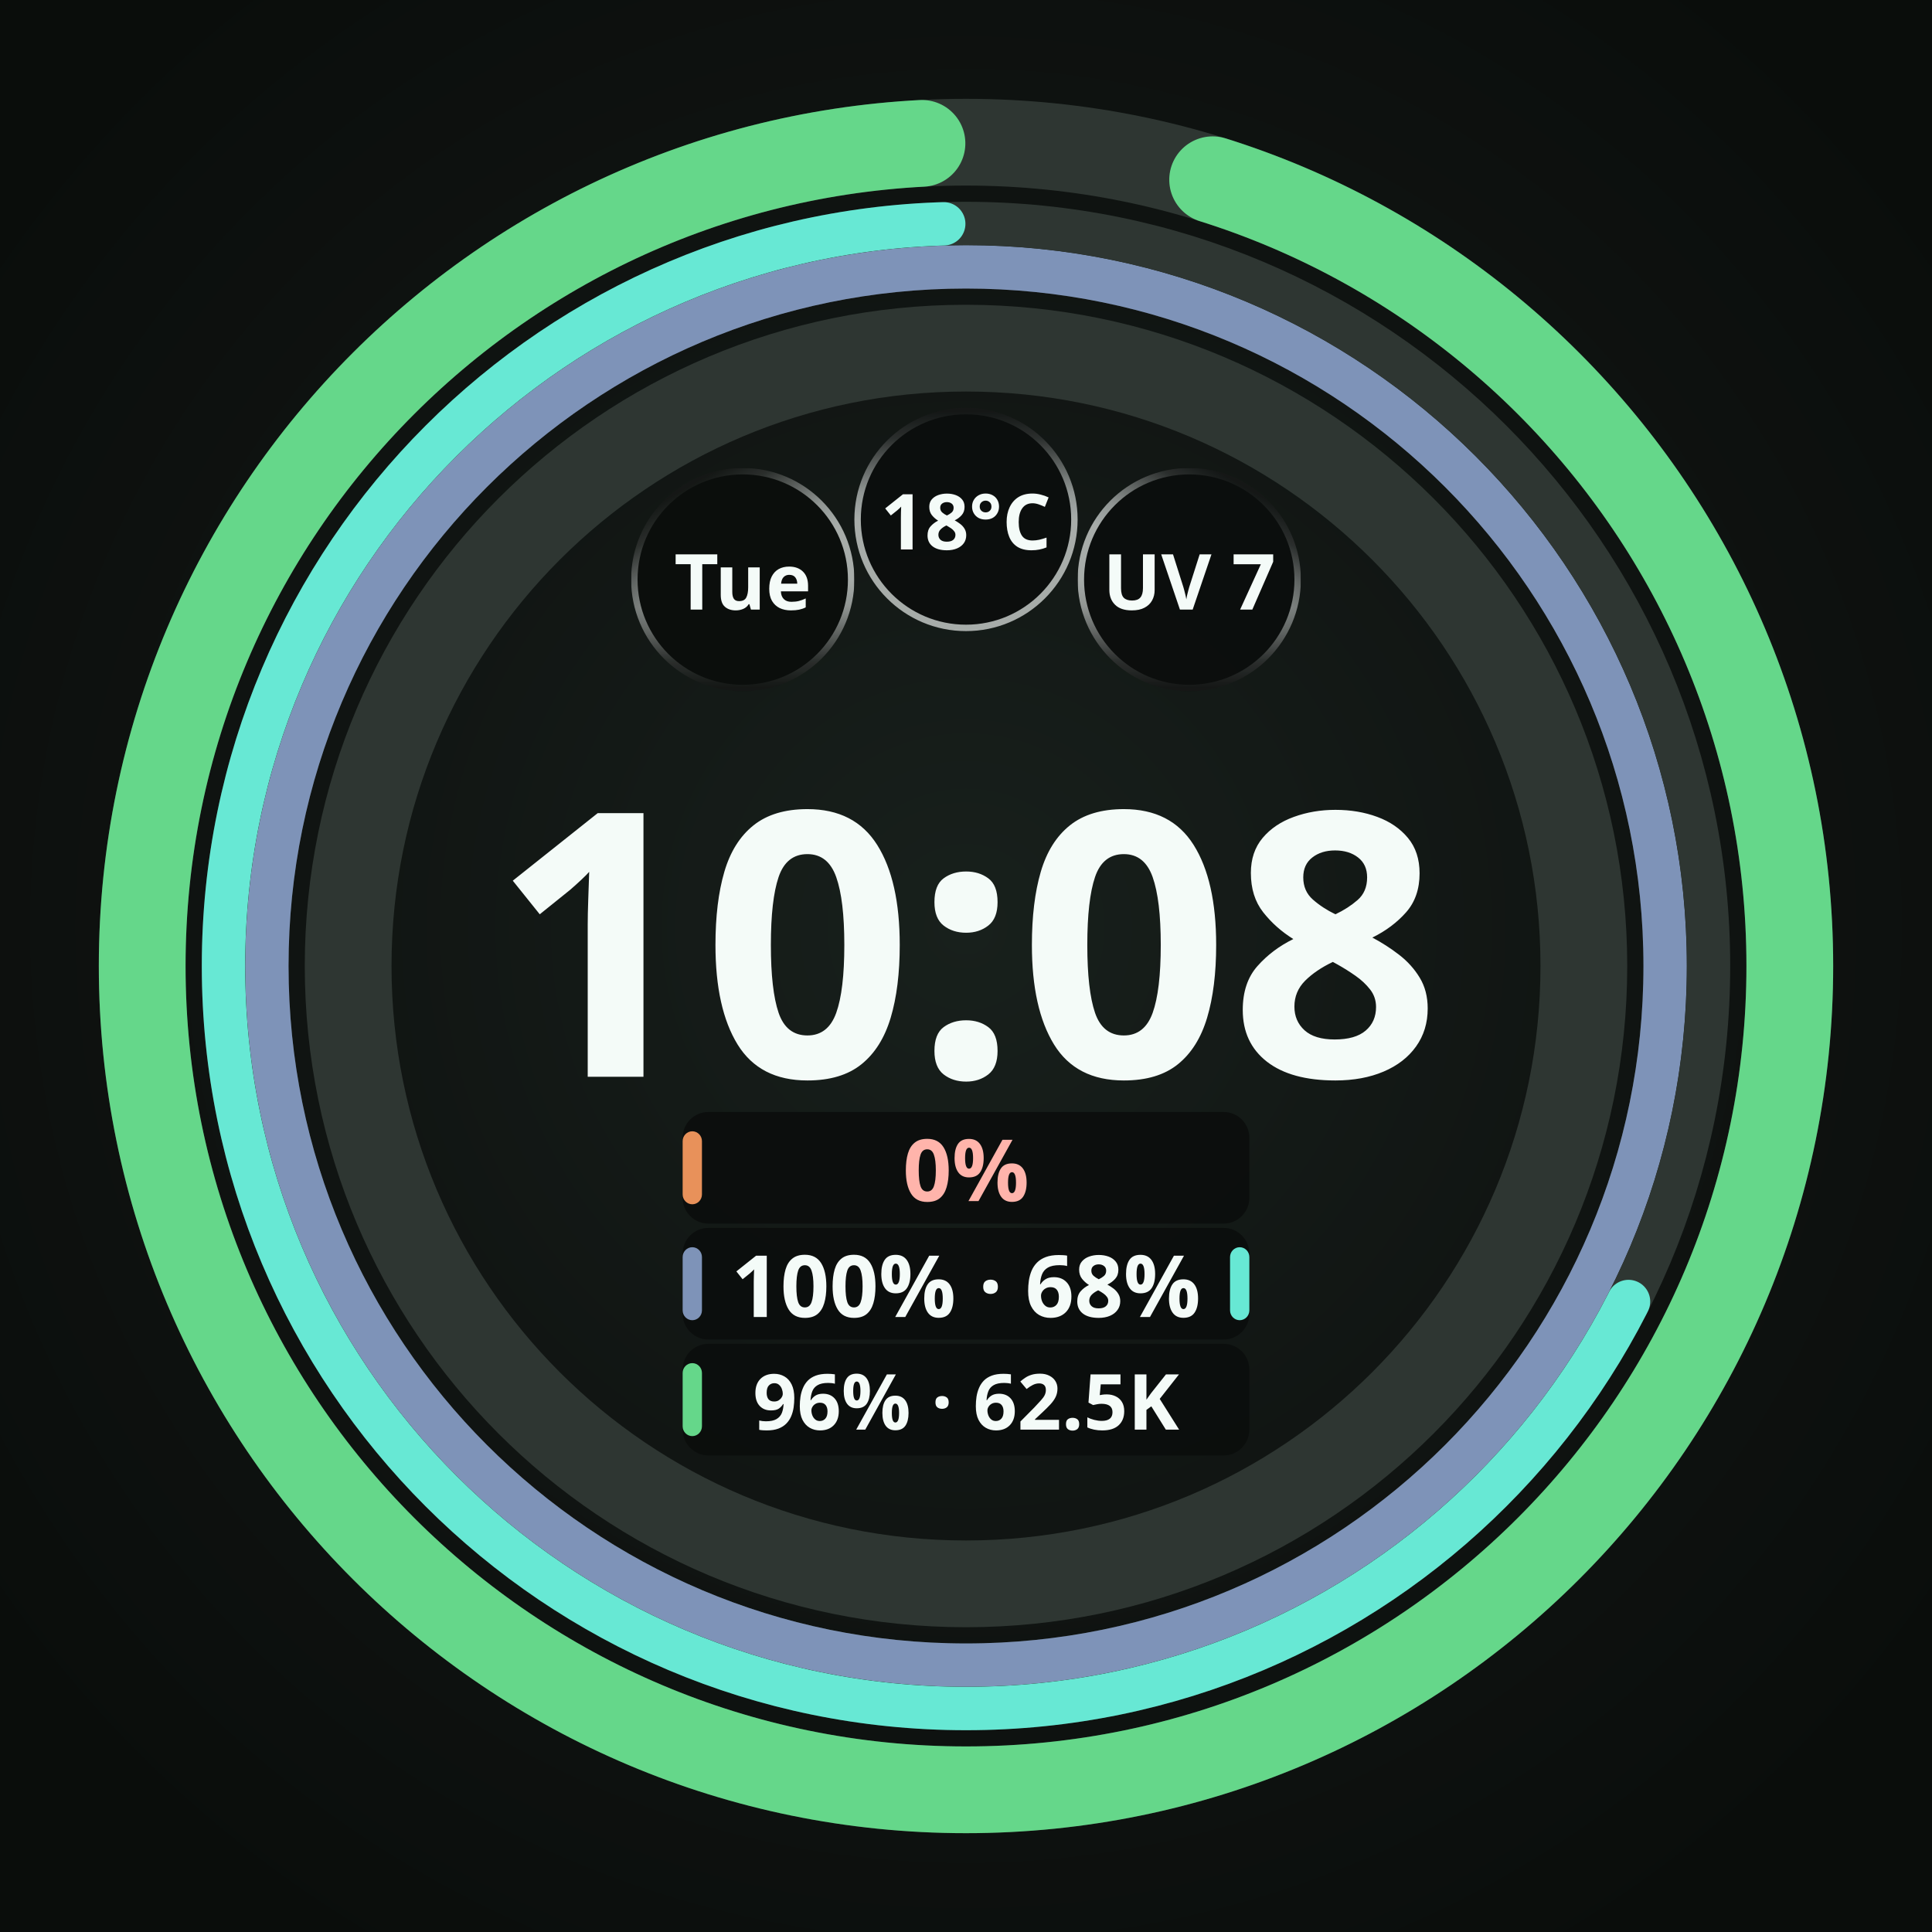
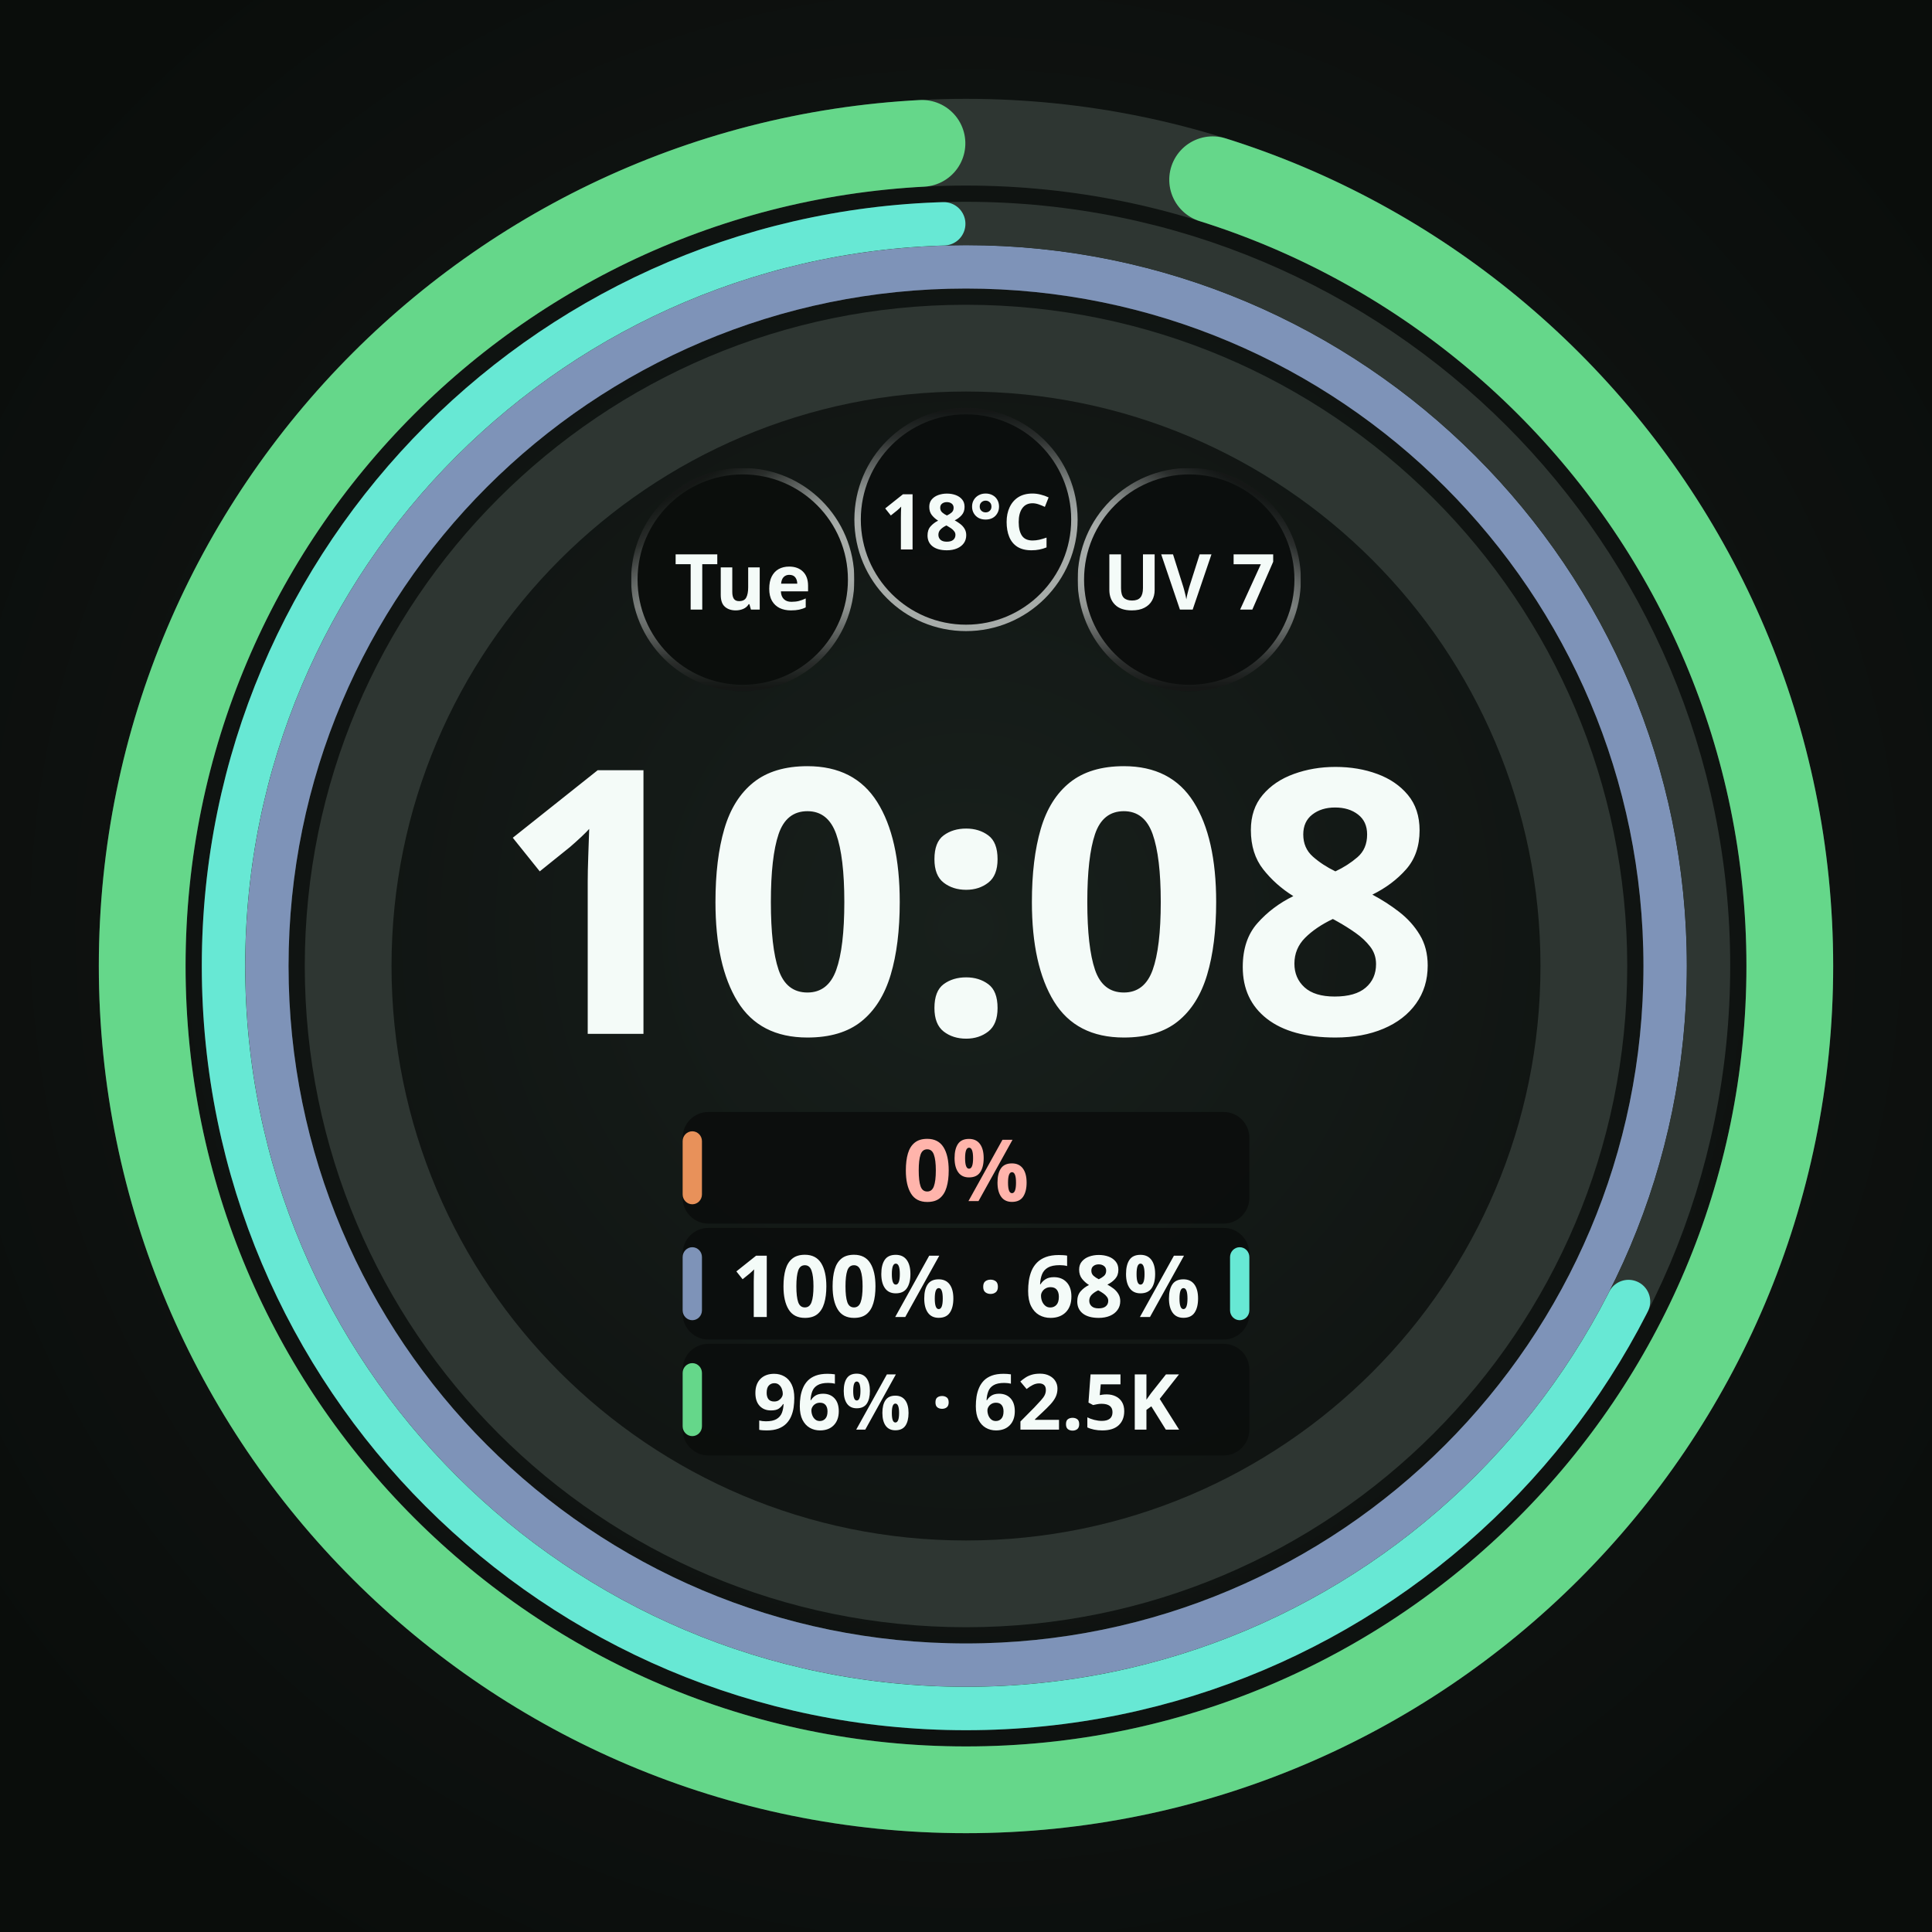
<svg xmlns="http://www.w3.org/2000/svg" width="450" height="450" viewBox="0 0 450 450" role="img" aria-label="Claude zero with Cursor pair and Codex">
  <defs>
    <radialGradient id="lift" cx="50%" cy="48%" r="62%">
      <stop offset="0%" stop-color="#18201C" />
      <stop offset="55%" stop-color="#101412" />
      <stop offset="100%" stop-color="#0A0D0B" />
    </radialGradient>
    <radialGradient id="cellRecess" cx="50%" cy="50%" r="50%">
      <stop offset="0%" stop-color="#0B0E0C" />
      <stop offset="55%" stop-color="#0B0E0C" />
      <stop offset="100%" stop-color="#242A27" />
    </radialGradient>
  </defs>
  <rect width="450" height="450" fill="url(#lift)" />
  <circle cx="225" cy="225" r="143.91" fill="none" stroke="#2E3632" stroke-width="20.205" />
  <circle cx="225" cy="225" r="162.844" fill="none" stroke="#2E3632" stroke-width="10.103" />
  <circle cx="225" cy="225" r="162.844" fill="none" stroke="#7E93B8" stroke-width="10.103" />
  <circle cx="225" cy="225" r="172.946" fill="none" stroke="#2E3632" stroke-width="10.103" />
  <circle cx="225" cy="225" r="172.946" fill="none" stroke="#67E8D4" stroke-width="10.103" stroke-linecap="round" stroke-dasharray="728.82 1086.65" stroke-dashoffset="-352.78" transform="rotate(-90 225 225)" />
  <circle cx="225" cy="225" r="191.88" fill="none" stroke="#2E3632" stroke-width="20.205" />
  <circle cx="225" cy="225" r="191.88" fill="none" stroke="#65D78A" stroke-width="20.205" stroke-linecap="round" stroke-dasharray="1137.19 1205.62" stroke-dashoffset="-58.33" transform="rotate(-90 225 225)" />
  <circle cx="173.0" cy="135.0" r="26.0" fill="#0B0E0C" />
  <defs>
    <linearGradient id="cellRing0" gradientUnits="userSpaceOnUse" x1="185.632" y1="156.863" x2="160.368" y2="113.137">
      <stop offset="0" stop-color="#F4FBF8" stop-opacity="0.667" />
      <stop offset="0.5" stop-color="#F4FBF8" stop-opacity="0.667" />
      <stop offset="0.625" stop-color="#F4FBF8" stop-opacity="0.569" />
      <stop offset="0.75" stop-color="#F4FBF8" stop-opacity="0.353" />
      <stop offset="0.875" stop-color="#F4FBF8" stop-opacity="0.137" />
      <stop offset="1" stop-color="#F4FBF8" stop-opacity="0.039" />
    </linearGradient>
    <linearGradient id="cellBottom0" gradientUnits="userSpaceOnUse" x1="173" y1="109.75" x2="173" y2="160.25">
      <stop offset="0" stop-color="white" stop-opacity="1" />
      <stop offset="0.5" stop-color="white" stop-opacity="1" />
      <stop offset="0.625" stop-color="white" stop-opacity="0.855" />
      <stop offset="0.75" stop-color="white" stop-opacity="0.529" />
      <stop offset="0.875" stop-color="white" stop-opacity="0.208" />
      <stop offset="1" stop-color="white" stop-opacity="0.059" />
    </linearGradient>
    <mask id="cellBottomMask0" maskUnits="userSpaceOnUse" x="147" y="109" width="52" height="52">
      <rect x="147" y="109" width="52" height="52" fill="url(#cellBottom0)" />
    </mask>
  </defs>
  <circle cx="173.0" cy="135.0" r="25.25" fill="none" stroke="url(#cellRing0)" stroke-width="1.50" stroke-opacity="1" mask="url(#cellBottomMask0)" />
  <text x="173.0" y="135.0" text-anchor="middle" dominant-baseline="central" font-family="Noto Sans, sans-serif" font-size="18.0" font-weight="700" fill="#F4FBF8" fill-opacity="1">Tue</text>
  <circle cx="225.0" cy="121.0" r="26.0" fill="#0B0E0C" fill-opacity="0.92" />
  <defs>
    <linearGradient id="cellRing1" gradientUnits="userSpaceOnUse" x1="225" y1="146.25" x2="225" y2="95.75">
      <stop offset="0" stop-color="#F4FBF8" stop-opacity="0.667" />
      <stop offset="0.5" stop-color="#F4FBF8" stop-opacity="0.667" />
      <stop offset="0.625" stop-color="#F4FBF8" stop-opacity="0.569" />
      <stop offset="0.75" stop-color="#F4FBF8" stop-opacity="0.353" />
      <stop offset="0.875" stop-color="#F4FBF8" stop-opacity="0.137" />
      <stop offset="1" stop-color="#F4FBF8" stop-opacity="0.039" />
    </linearGradient>
  </defs>
  <circle cx="225.0" cy="121.0" r="25.25" fill="none" stroke="url(#cellRing1)" stroke-width="1.50" stroke-opacity="1" />
  <text x="225.0" y="121.0" text-anchor="middle" dominant-baseline="central" font-family="Noto Sans, sans-serif" font-size="18.0" font-weight="700" fill="#F4FBF8" fill-opacity="1">18°C</text>
  <circle cx="277.0" cy="135.0" r="26.0" fill="#0B0E0C" fill-opacity="0.92" />
  <defs>
    <linearGradient id="cellRing2" gradientUnits="userSpaceOnUse" x1="264.368" y1="156.863" x2="289.632" y2="113.137">
      <stop offset="0" stop-color="#F4FBF8" stop-opacity="0.667" />
      <stop offset="0.5" stop-color="#F4FBF8" stop-opacity="0.667" />
      <stop offset="0.625" stop-color="#F4FBF8" stop-opacity="0.569" />
      <stop offset="0.75" stop-color="#F4FBF8" stop-opacity="0.353" />
      <stop offset="0.875" stop-color="#F4FBF8" stop-opacity="0.137" />
      <stop offset="1" stop-color="#F4FBF8" stop-opacity="0.039" />
    </linearGradient>
    <linearGradient id="cellBottom2" gradientUnits="userSpaceOnUse" x1="277" y1="109.75" x2="277" y2="160.25">
      <stop offset="0" stop-color="white" stop-opacity="1" />
      <stop offset="0.5" stop-color="white" stop-opacity="1" />
      <stop offset="0.625" stop-color="white" stop-opacity="0.855" />
      <stop offset="0.75" stop-color="white" stop-opacity="0.529" />
      <stop offset="0.875" stop-color="white" stop-opacity="0.208" />
      <stop offset="1" stop-color="white" stop-opacity="0.059" />
    </linearGradient>
    <mask id="cellBottomMask2" maskUnits="userSpaceOnUse" x="251" y="109" width="52" height="52">
      <rect x="251" y="109" width="52" height="52" fill="url(#cellBottom2)" />
    </mask>
  </defs>
  <circle cx="277.0" cy="135.0" r="25.25" fill="none" stroke="url(#cellRing2)" stroke-width="1.50" stroke-opacity="1" mask="url(#cellBottomMask2)" />
  <text x="277.0" y="135.0" text-anchor="middle" dominant-baseline="central" font-family="Noto Sans, sans-serif" font-size="18.0" font-weight="700" fill="#F4FBF8" fill-opacity="1">UV 7</text>
-   <text x="225" y="250.8" text-anchor="middle" font-family="Noto Sans, sans-serif" font-size="86.0" font-weight="700" fill="#F4FBF8">10:08</text>
+   <text x="225" y="240.8" text-anchor="middle" font-family="Noto Sans, sans-serif" font-size="86.0" font-weight="700" fill="#F4FBF8">10:08</text>
  <rect x="159.0" y="259.0" width="132.0" height="26.0" rx="6.0" fill="#0B0E0C" fill-opacity="0.92" />
  <rect x="159.0" y="263.5" width="4.5" height="17.0" rx="2.3" fill="#E8915A" />
  <text x="225.0" y="272.0" text-anchor="middle" dominant-baseline="central" font-family="Noto Sans, sans-serif" font-size="20.0" font-weight="700" fill="#F4FBF8">
    <tspan fill="#FFB4AB">0%</tspan>
  </text>
  <rect x="159.0" y="286.0" width="132.0" height="26.0" rx="6.0" fill="#0B0E0C" fill-opacity="0.92" />
  <rect x="159.0" y="290.5" width="4.5" height="17.0" rx="2.3" fill="#7E93B8" />
  <text x="225.0" y="299.0" text-anchor="middle" dominant-baseline="central" font-family="Noto Sans, sans-serif" font-size="20.0" font-weight="700" fill="#F4FBF8">100% · 68%</text>
  <rect x="286.5" y="290.5" width="4.5" height="17.0" rx="2.3" fill="#67E8D4" />
  <rect x="159.0" y="313.0" width="132.0" height="26.0" rx="6.0" fill="#0B0E0C" fill-opacity="0.92" />
  <rect x="159.0" y="317.5" width="4.5" height="17.0" rx="2.3" fill="#65D78A" />
  <text x="225.0" y="326.0" text-anchor="middle" dominant-baseline="central" font-family="Noto Sans, sans-serif" font-size="18.0" font-weight="700" fill="#F4FBF8">96% · 62.5K</text>
</svg>
